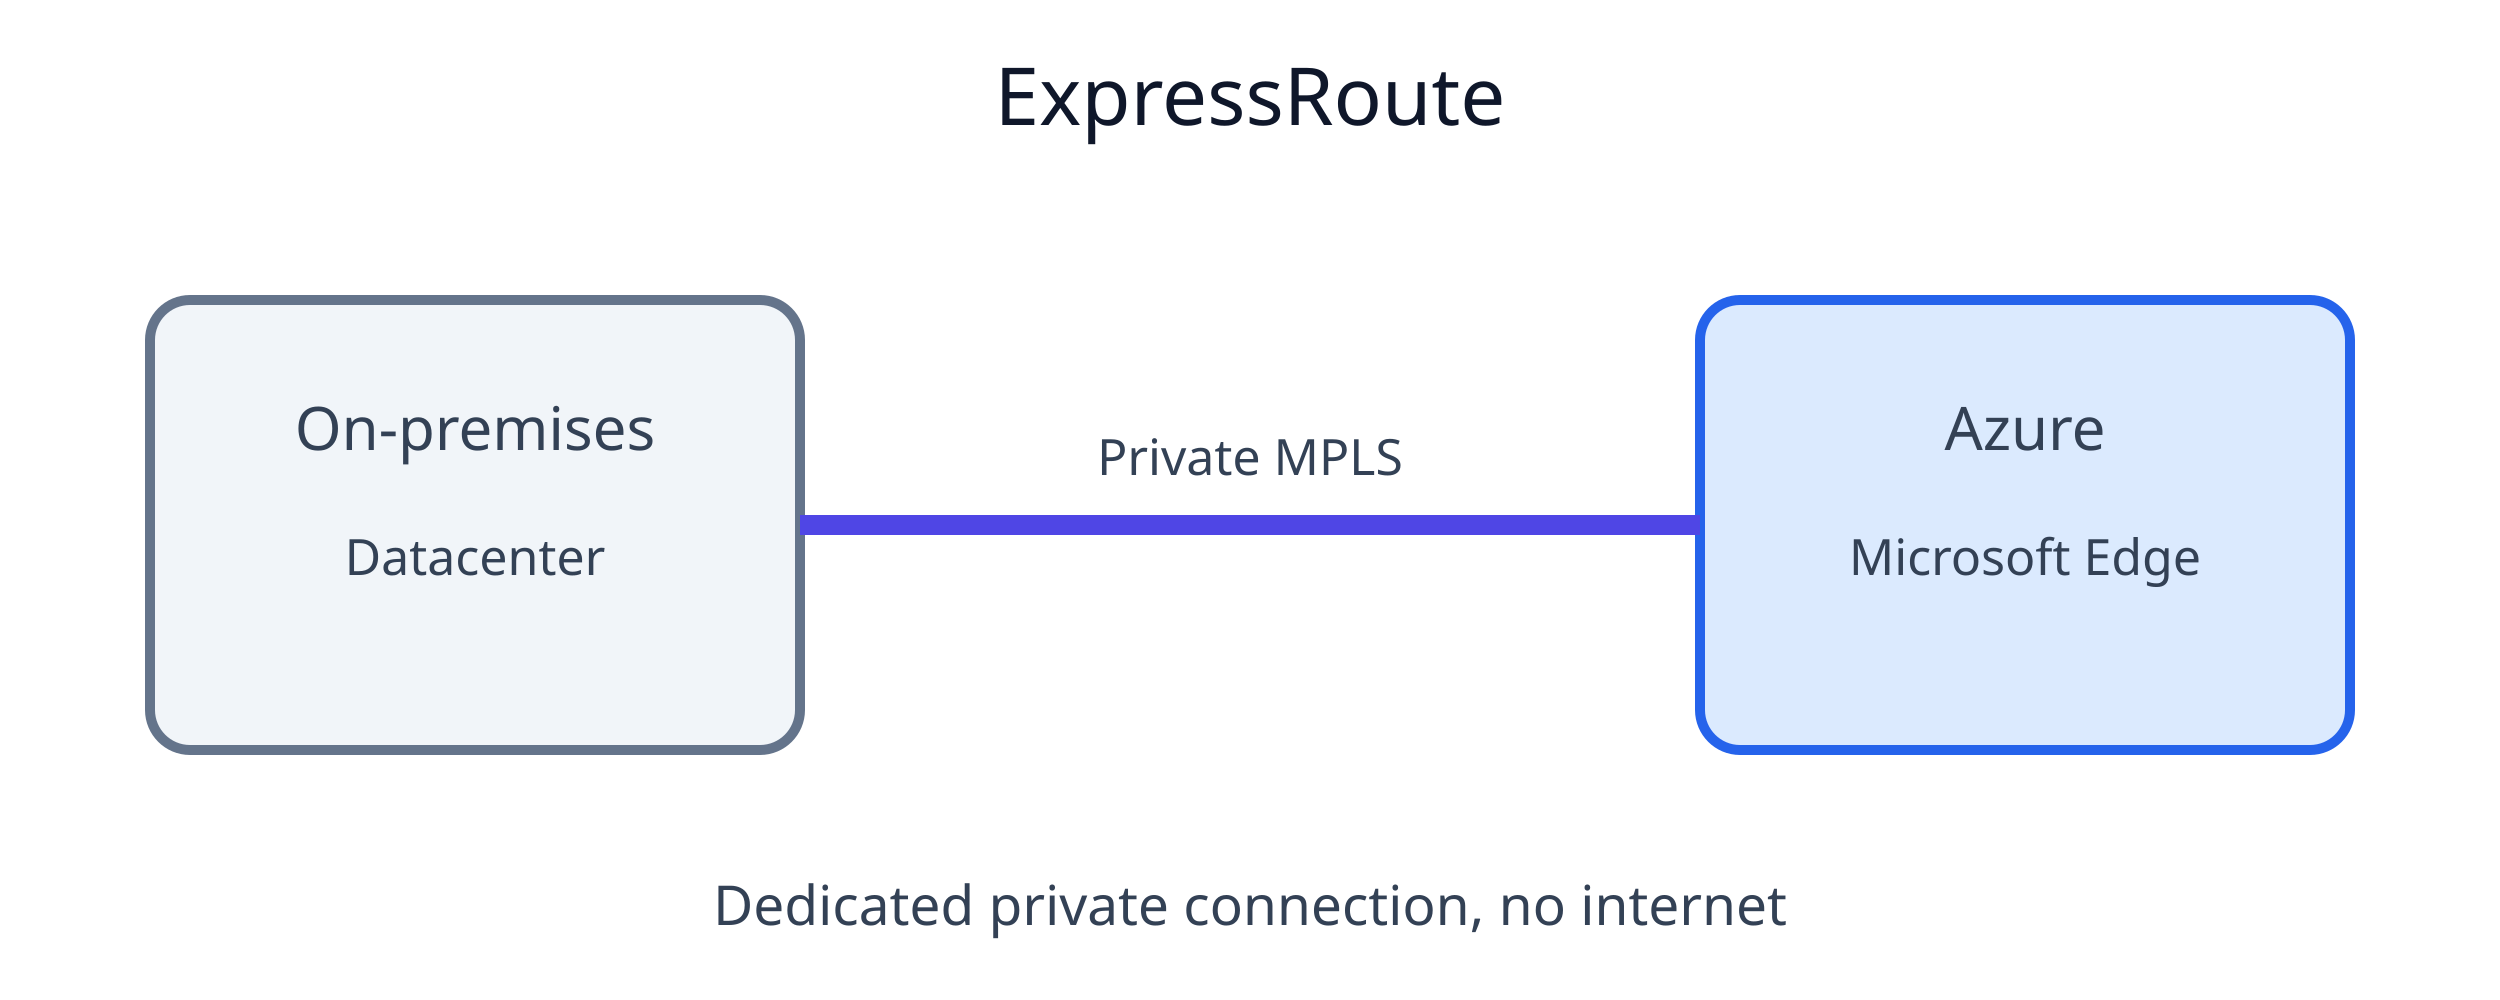
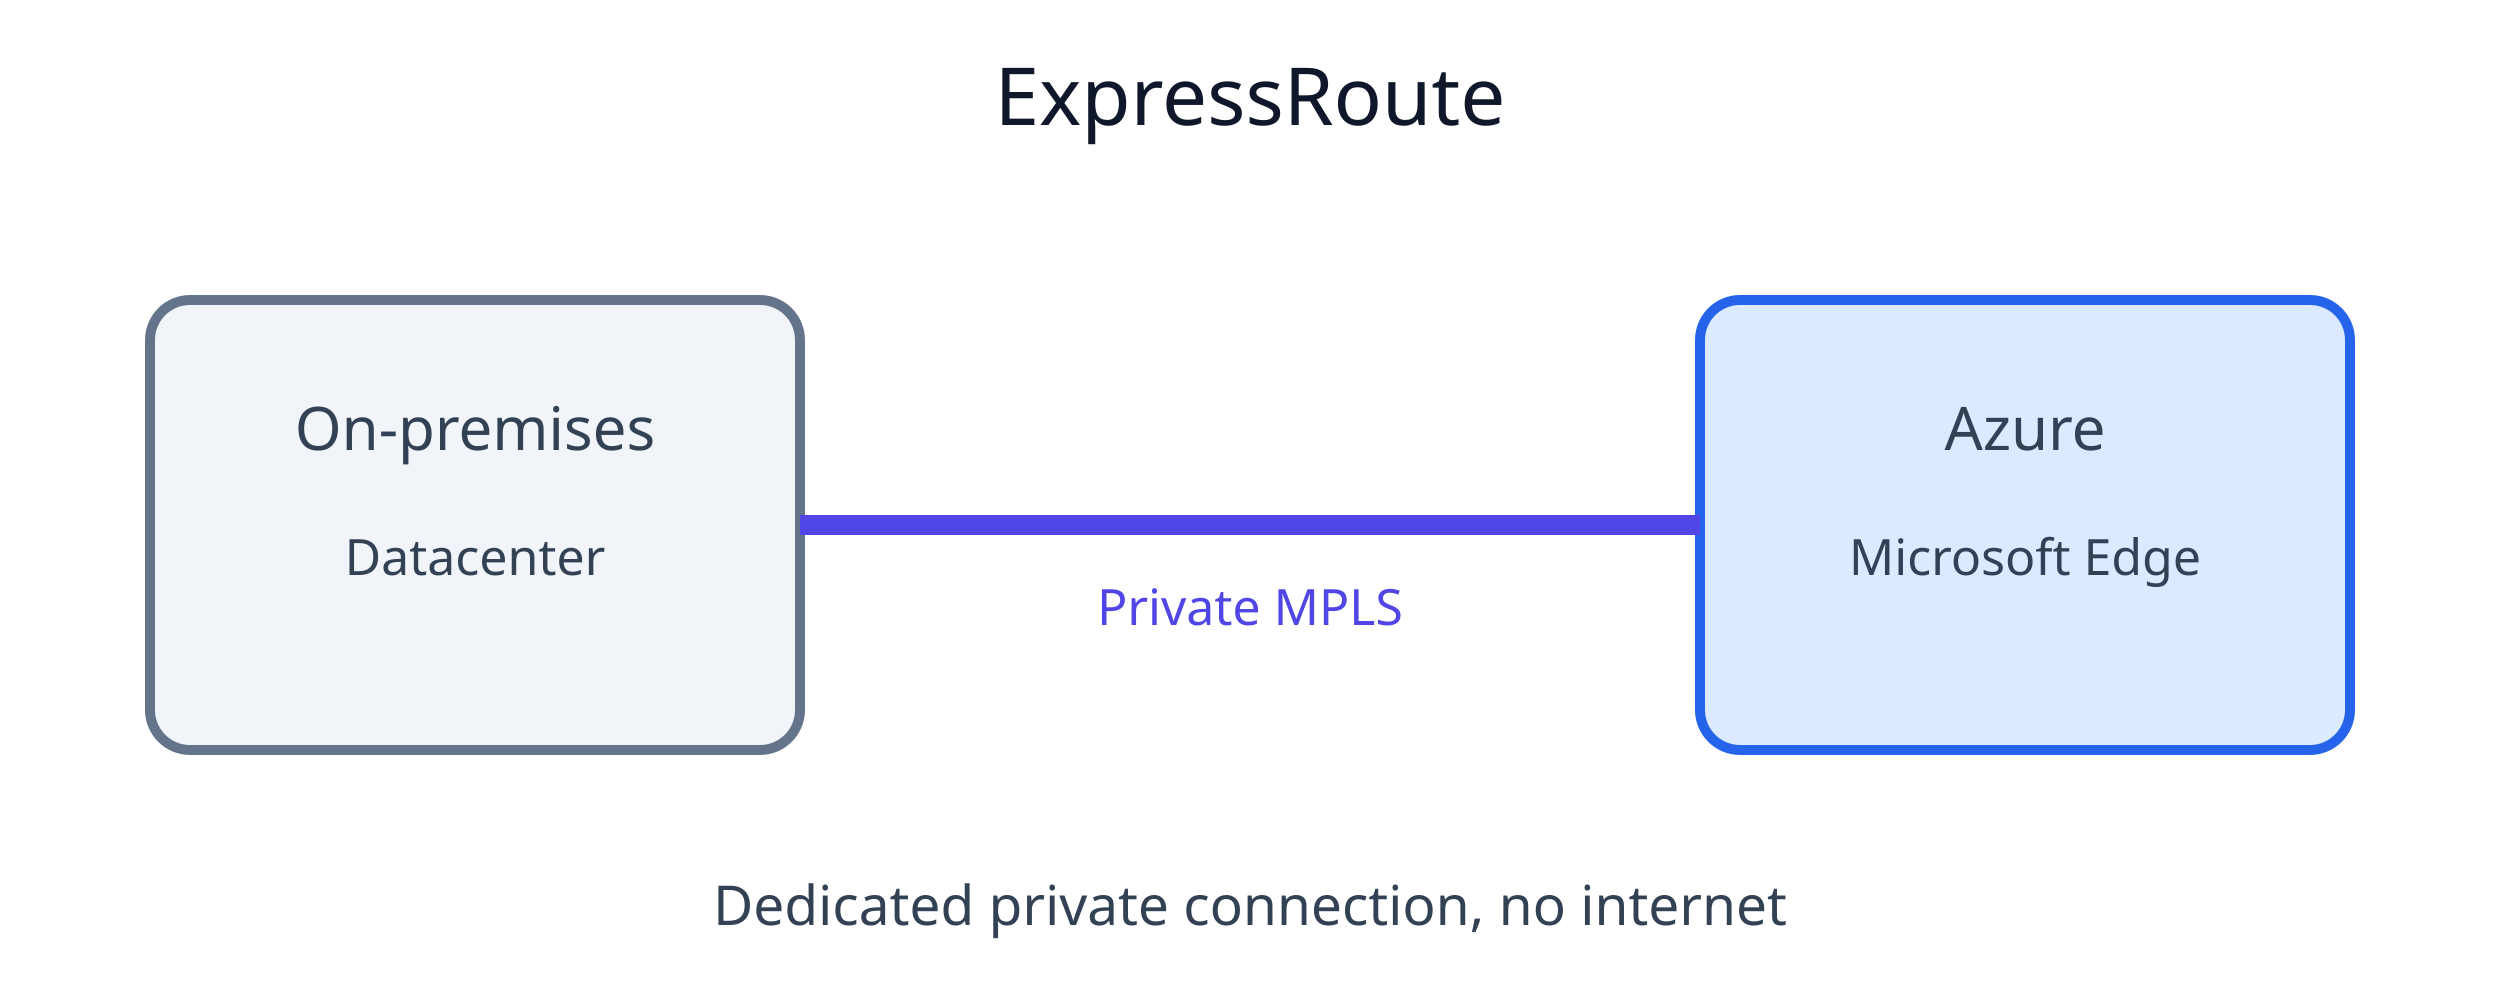
<svg xmlns="http://www.w3.org/2000/svg" viewBox="0 0 500 200" width="500" height="200">
  <defs>
    <marker id="arrow" markerWidth="10" markerHeight="7" refX="9" refY="3.5" orient="auto">
      <polygon points="0 0, 10 3.5, 0 7" fill="#475569" />
    </marker>
    <marker id="arrowBlue" markerWidth="10" markerHeight="7" refX="9" refY="3.5" orient="auto">
      <polygon points="0 0, 10 3.5, 0 7" fill="#2563EB" />
    </marker>
  </defs>
  <rect width="500" height="200" fill="#FFFFFF" />
  <text x="250" y="25" text-anchor="middle" font-family="Segoe UI" font-size="16" fill="#0F172A">ExpressRoute</text>
  <rect x="30" y="60" width="130" height="90" rx="8" fill="#F1F5F9" stroke="#64748B" stroke-width="2" />
  <text x="95" y="90" text-anchor="middle" font-family="Segoe UI" font-size="12" fill="#334155">On-premises</text>
  <text x="95" y="115" text-anchor="middle" font-family="Segoe UI" font-size="10" fill="#334155">Datacenter</text>
  <rect x="340" y="60" width="130" height="90" rx="8" fill="#DBEAFE" stroke="#2563EB" stroke-width="2" />
  <text x="405" y="90" text-anchor="middle" font-family="Segoe UI" font-size="12" fill="#334155">Azure</text>
  <text x="405" y="115" text-anchor="middle" font-family="Segoe UI" font-size="10" fill="#334155">Microsoft Edge</text>
  <line x1="160" y1="105" x2="340" y2="105" stroke="#4F46E5" stroke-width="4" />
-   <text x="250" y="95" text-anchor="middle" font-family="Segoe UI" font-size="10" fill="#334155">Private MPLS</text>
+   <text x="250" y="125" text-anchor="middle" font-family="Segoe UI" font-size="10" fill="#4F46E5">Private MPLS</text>
  <text x="250" y="185" text-anchor="middle" font-family="Segoe UI" font-size="11" fill="#334155">Dedicated private connection, no internet</text>
</svg>
